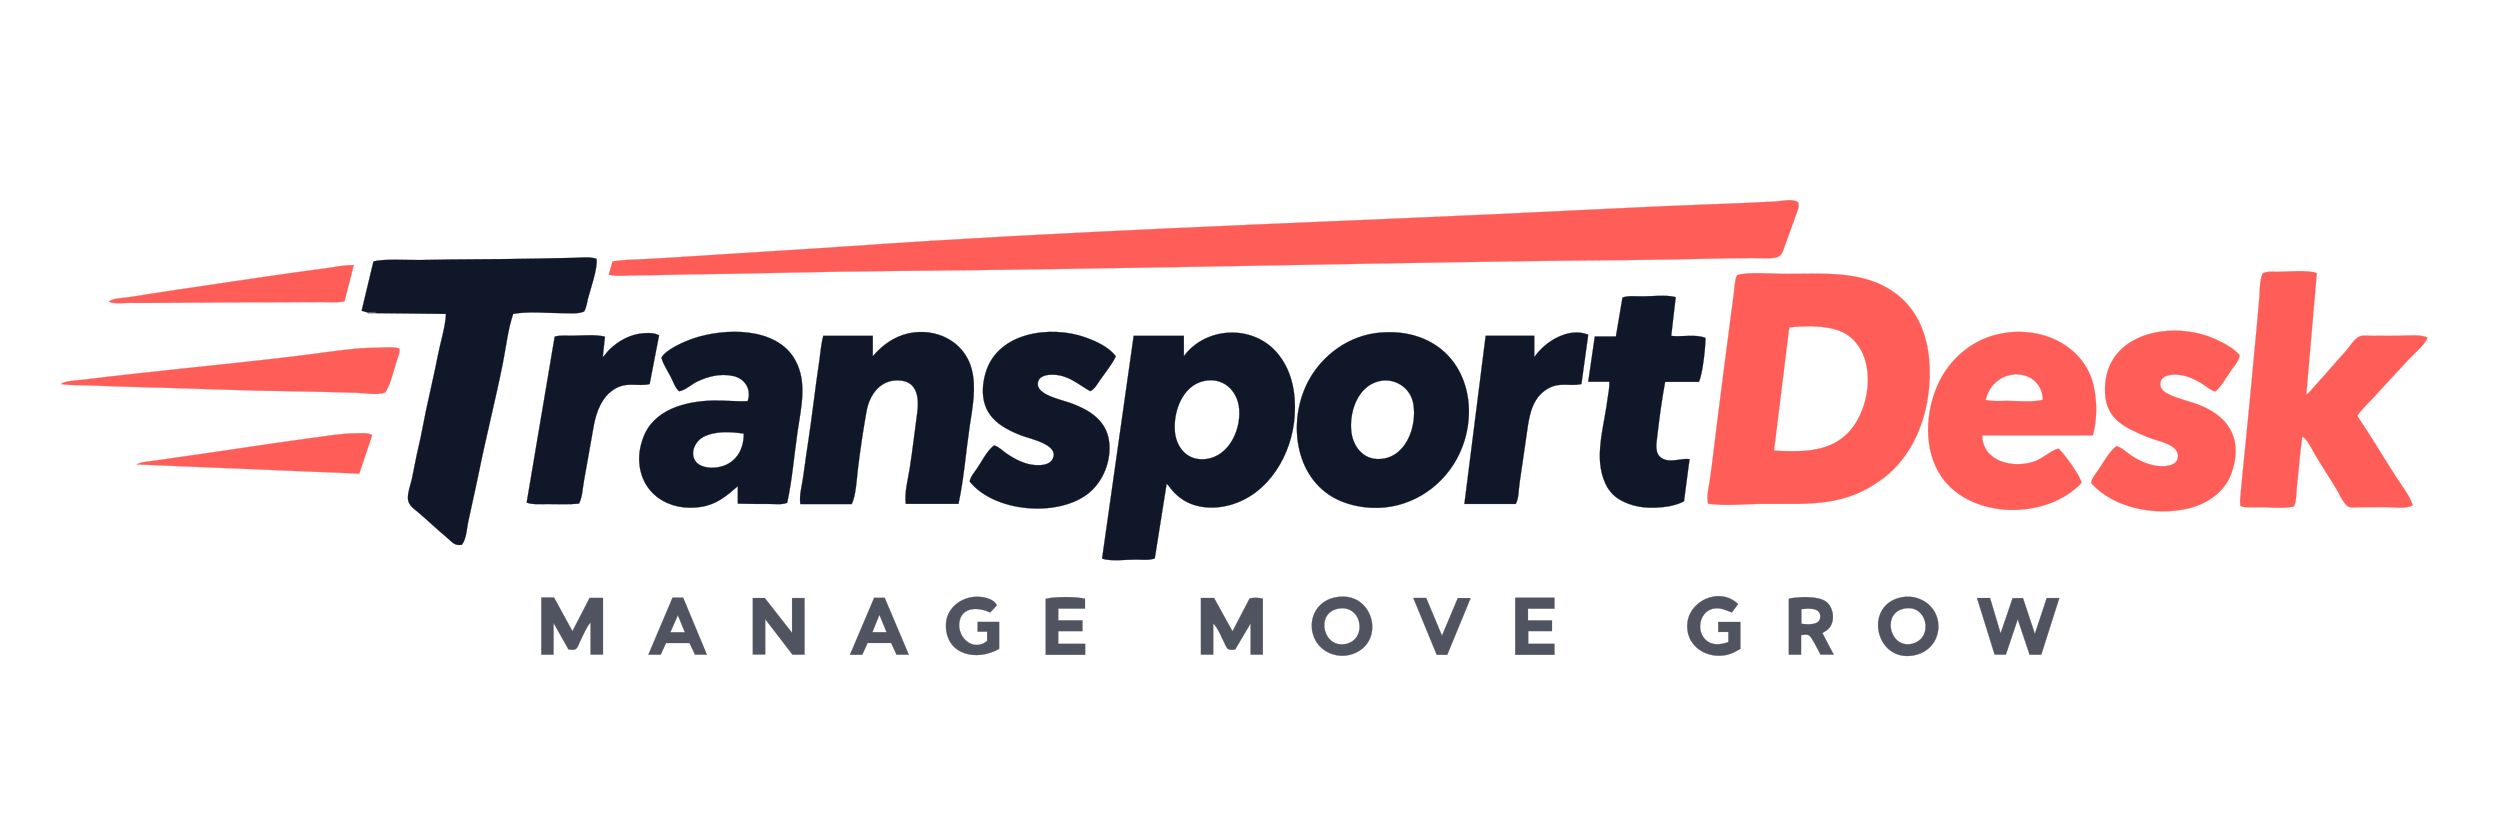
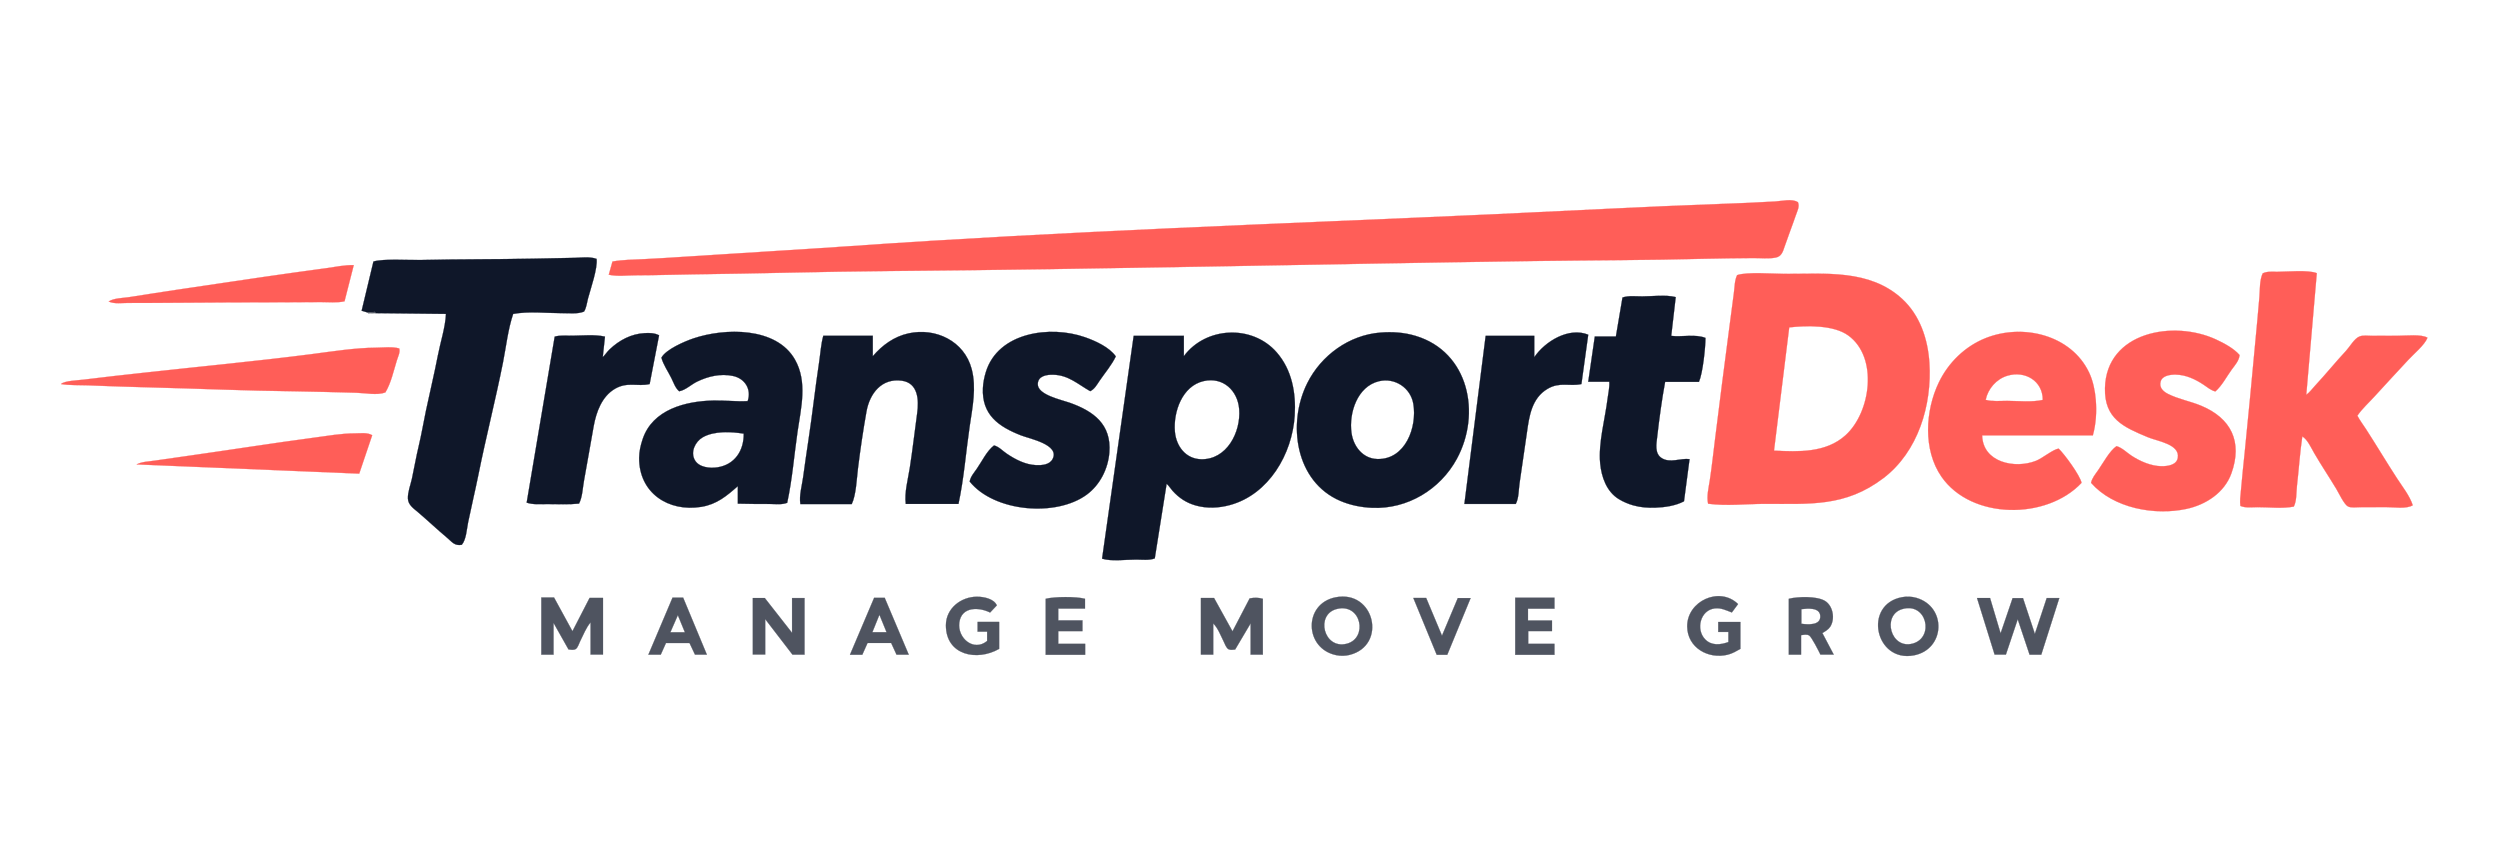
- <svg xmlns="http://www.w3.org/2000/svg" width="2732" height="910" viewBox="0 0 2732 910" fill="none">
-   <path d="M410.328 342.214C410.083 341.753 409.853 341.307 409.608 340.846C406.973 341.062 404.324 341.278 401.689 341.494C399.53 340.86 397.37 340.212 395.21 339.564C399.501 321.64 403.806 303.715 408.096 285.79C419.254 282.435 446.739 284.465 459.999 284.12C500.773 283.098 541.59 283.529 582.378 282.651C597.25 282.32 612.137 282.176 627.01 281.787C634.972 281.571 644.474 280.204 651.946 282.91C653.17 293.579 645.51 315.103 642.53 326.348C641.263 331.127 640.875 336.339 638.211 340.5C630.955 343.394 621.841 342.199 614.052 342.214C596.789 342.228 577.727 339.953 560.781 343.077C555.08 359.98 553.064 378.999 549.58 396.506C541.402 437.496 530.979 478.039 522.743 519.043C519.245 536.421 515.069 553.626 511.513 571.004C510.03 578.289 509.512 589.634 504.631 595.364C496.626 596.66 494.236 592.442 488.52 587.633C477.866 578.678 467.745 569.075 457.148 560.033C452.311 555.886 446.091 551.97 445.774 544.944C445.458 537.818 448.654 529.971 450.166 523.06C452.743 511.153 454.773 499.132 457.609 487.283C460.661 474.526 462.807 461.569 465.499 448.74C469.732 428.584 474.627 408.557 478.529 388.314C481.365 373.542 486.62 358.08 487.354 343.049C461.684 342.775 435.998 342.487 410.328 342.214ZM1831.23 324.663C1829.59 338.801 1827.96 352.925 1826.32 367.064C1838.17 368.46 1852.67 364.846 1863.75 369.281C1863.71 380.108 1860.77 407.852 1856.61 417.311C1844.29 417.311 1831.98 417.311 1819.65 417.311C1815.98 437.122 1813.29 457.249 1810.99 477.276C1810.12 484.821 1808.06 495.244 1815.49 500.341C1824.71 506.661 1836.63 500.37 1846.33 501.752C1844.32 517.114 1842.29 532.462 1840.26 547.824C1831.08 552.733 1819.34 554.389 1809.04 554.778C1800.97 555.08 1792.8 554.475 1785 552.301C1779.57 550.79 1773.8 548.357 1769 545.405C1755.64 537.199 1750.07 521.232 1748.66 506.417C1746.53 483.899 1754.03 458.012 1756.78 435.524C1757.54 429.376 1759.11 423.3 1758.65 417.152C1750.98 417.152 1743.29 417.152 1735.62 417.152C1738.02 400.653 1740.41 384.168 1742.81 367.668C1750.49 367.668 1758.18 367.668 1765.85 367.668C1768.25 353.501 1770.64 339.32 1773.05 325.138C1779.66 322.849 1787.65 323.886 1794.64 323.886C1806.31 323.886 1819.96 321.899 1831.23 324.663ZM860.249 549.451C854.547 551.726 847.723 550.775 841.532 550.747C829.784 550.675 818.05 550.775 806.302 550.372C806.302 544.009 806.302 537.63 806.302 531.252C794.078 542.007 783.338 551.092 766.507 553.856C730.312 559.817 698.176 538.566 698.464 500.312C698.522 493.2 700.048 486.635 702.28 479.94C713.107 447.459 749.072 438.374 779.623 437.698C792.062 437.41 804.675 439.037 817.056 438.345C821.491 425.546 814.105 413.567 800.931 410.818C787.484 408.01 773.979 411.134 761.842 417.008C755.306 420.161 749.143 426.381 742.19 427.576C737.913 423.962 736.099 418.088 733.623 413.092C730.024 405.778 724.941 398.767 722.796 390.891C727.648 381.835 748.193 373.039 757.897 369.77C791.731 358.411 848.342 356.813 868.815 393.094C882.565 417.469 875.352 445.76 871.565 471.719C867.807 497.534 865.792 523.938 860.249 549.451ZM1047.42 550.66C1028.22 550.66 1009.02 550.66 989.826 550.66C988.199 538.278 992.288 523.737 994.217 511.355C997.313 491.429 999.573 471.344 1002.32 451.361C1004.25 437.237 1003.46 418.491 985.507 416.015C963.45 412.992 950.406 430.009 946.878 449.763C943.207 470.279 940.155 491.141 937.592 511.845C936.167 523.233 935.605 540.755 930.796 550.833C912.08 550.833 893.363 550.833 874.646 550.833C873.178 541.359 876.331 531.065 877.641 521.548C879.556 507.713 881.485 493.891 883.601 480.069C887.834 452.282 890.8 424.308 895.047 396.506C896.545 386.673 897.063 376.552 899.698 366.948C917.724 366.948 935.749 366.948 953.775 366.948C953.775 374.392 953.775 381.821 953.775 389.264C964.199 377.171 976.955 367.812 992.749 364.328C1022.58 357.734 1053.78 372.808 1061.8 403.115C1067.24 423.646 1062.71 445.213 1059.68 465.758C1055.52 493.905 1053.43 522.873 1047.42 550.66ZM1219.35 389.452C1214.87 398.94 1207.46 407.477 1201.56 416.188C1198.65 420.478 1196.07 425.301 1191.39 427.475C1177.87 419.859 1167.66 409.896 1151.03 409.479C1143.92 409.306 1134.29 410.645 1134.07 419.686C1133.8 431.478 1159.8 436.863 1168.77 440.03C1195.13 449.316 1214.76 463.771 1212.3 494.553C1210.87 512.334 1202.13 529.827 1187.65 540.51C1154.13 565.23 1086.35 559.486 1059.67 526.228C1060.66 520.771 1064.25 516.912 1067.4 512.348C1073.12 504.113 1078.31 492.854 1086.29 486.75C1091.73 488.19 1095.53 492.638 1100.21 495.777C1109.76 502.198 1120.67 507.871 1132.36 508.317C1138.67 508.562 1146.99 507.986 1150.29 501.608C1158.42 485.9 1125.16 479.45 1115.85 475.808C1091.29 466.248 1072.73 453.232 1074.14 424.006C1074.43 418.189 1075.55 412.459 1077.23 406.887C1090.57 362.73 1148.1 355.344 1185.66 368.518C1197.11 372.535 1212.18 379.301 1219.35 389.452ZM1274.9 528.661C1270.58 555.843 1266.26 583.026 1261.94 610.208C1255.89 612.54 1248.32 611.547 1241.78 611.504C1230.8 611.418 1214.47 613.721 1204.35 610.496C1215.87 529.309 1227.38 448.121 1238.9 366.934C1257.17 366.934 1275.44 366.934 1293.71 366.934C1293.71 374.363 1293.71 381.792 1293.71 389.207C1317.7 356.841 1368.49 354.437 1395.19 385.06C1411.9 404.238 1416.39 429.433 1414.83 454.24C1412.19 496.166 1386.56 540.236 1344.29 551.855C1332.04 555.224 1319.18 555.858 1306.86 552.431C1296.59 549.566 1288.43 544.21 1281.37 536.32C1279.09 533.772 1277.43 530.864 1274.9 528.661ZM1508.39 363.45C1521.58 362.413 1534.37 363.234 1547.05 367.064C1605.16 384.571 1618.92 451.965 1592.04 501.435C1573.85 534.924 1538.07 556.578 1499.5 554.936C1487.65 554.432 1475.65 552.057 1464.73 547.392C1415.49 526.386 1406.49 462.778 1428.62 418.607C1443.79 388.285 1474.33 366.142 1508.39 363.45ZM720.233 366.416C716.792 384.168 713.366 401.934 709.925 419.686C696.665 422.782 685.708 416.792 671.887 424.956C657.662 433.364 651.629 450.223 648.808 465.485C645.151 485.296 641.983 505.179 638.24 524.975C636.728 533.038 636.526 543.087 632.769 550.329C621.366 551.524 609.69 550.862 598.215 550.847C590.786 550.833 582.45 551.682 575.539 549.264C585.747 488.794 595.954 428.325 606.177 367.855C612.353 366.128 619.106 366.891 625.57 366.833C637.002 366.718 650.003 365.336 661.103 367.855C660.297 375.313 659.49 382.757 658.684 390.215C661.434 387.695 663.407 384.441 666.171 381.807C676.811 371.7 689.869 364.746 704.756 364.04C710.27 363.781 715.324 363.853 720.233 366.416ZM1735.62 365.739C1733.14 383.721 1730.65 401.704 1728.17 419.686C1715.13 422.58 1704.72 416.951 1691.2 424.898C1673.82 435.12 1671.11 454.831 1668.57 472.957C1665.99 491.299 1663.27 509.627 1660.58 527.941C1659.48 535.327 1659.88 544.109 1656.43 550.732C1637.71 550.732 1619 550.732 1600.28 550.732C1608.02 489.485 1615.77 428.224 1623.53 366.977C1641.24 366.977 1658.96 366.977 1676.67 366.977C1676.67 374.766 1676.67 382.555 1676.67 390.344C1688.31 373.082 1714.35 357.115 1735.62 365.739ZM1315.38 416.433C1291.84 421.745 1282.11 450.209 1283.91 471.517C1285.23 487.326 1295.5 501.378 1312.39 501.867C1340.58 502.688 1356.14 472.28 1354.21 447.286C1352.61 426.799 1336.59 411.653 1315.38 416.433ZM1507.03 416.562C1483.2 422.191 1473.93 451.404 1476.91 472.957C1478.95 487.772 1489.26 501.277 1505.26 501.637C1535.84 502.342 1548.79 466.737 1544.5 441.355C1541.54 423.804 1524.39 412.459 1507.03 416.562ZM812.737 473.893C798.959 471.69 780.472 470.711 767.961 477.881C759.783 482.56 754.298 493.848 759.265 502.717C763.843 510.88 775.707 511.931 783.856 510.722C803.004 507.871 813.011 492.365 812.737 473.893Z" fill-rule="evenodd" clip-rule="evenodd" fill="#0F1729" stroke-width="0.25" stroke-linejoin="round" stroke="#0F1729" />
-   <path d="M1964.81 221.001C1966.79 225.954 1964.06 230.503 1962.4 235.413C1958.55 246.816 1954.07 258.003 1950.22 269.405C1948.44 274.732 1946.94 280.117 1940.74 281.427C1932.95 283.083 1923.54 281.917 1915.58 282.003C1898.31 282.219 1881.03 282.291 1863.75 282.752C1800.91 284.422 1738 284.364 1675.15 285.257C1440.01 288.568 1204.84 294.227 969.669 296.199C899.122 296.789 828.574 298.949 758.027 299.798C736.906 300.058 715.813 300.835 694.678 300.864C685.132 300.878 674.521 302.304 665.278 300.187C666.617 295.393 667.956 290.584 669.31 285.79C680.842 283.76 693.036 283.716 704.756 283.141C720.118 282.406 735.48 281.413 750.828 280.391C810.333 276.431 869.866 273.105 929.357 268.959C1163.76 252.603 1398.67 244.742 1633.39 234.103C1714.97 230.403 1796.54 225.867 1878.15 222.945C1898.78 222.196 1919.46 221.404 1940.06 220.166C1947.39 219.734 1958.49 216.811 1964.81 221.001ZM386.572 289.763C383.217 302.937 379.848 316.096 376.494 329.27C368.158 331.127 359.145 330.105 350.578 330.105C337.146 330.119 323.698 330.35 310.265 330.335C269.953 330.292 229.64 330.595 189.327 330.854C173.014 330.955 156.688 331.142 140.375 331.027C133.421 330.983 124.999 332.423 118.779 329.472C124.236 325.743 134.53 325.728 141.239 324.706C158.718 322.028 176.153 319.163 193.646 316.615C236.378 310.409 279.023 303.786 321.783 297.84C333.546 296.199 345.294 294.572 357.072 292.988C366.833 291.664 376.724 289.461 386.572 289.763ZM2531.79 298.531C2527.95 342.847 2524.12 387.162 2520.28 431.478C2524.05 428.785 2526.77 424.84 2529.94 421.443C2541.54 409.018 2552.21 395.743 2563.79 383.318C2567.86 378.941 2572.73 370.044 2578.36 367.74C2582.42 366.07 2587.96 366.991 2592.26 366.991C2601.87 367.02 2611.46 366.919 2621.06 366.905C2629.34 366.905 2646.27 365.019 2652.73 369.079C2649.71 377.012 2637.57 386.932 2631.58 393.468C2619.4 406.743 2607.02 419.787 2594.96 433.148C2588.71 440.073 2581.39 446.537 2576.14 454.24C2578.85 459.51 2582.34 463.958 2585.54 468.911C2597.04 486.721 2607.91 504.977 2619.48 522.786C2625.45 531.972 2633.25 541.734 2636.65 552.143C2629.48 556.448 2616.52 554.216 2608.1 554.216C2598.5 554.216 2588.91 554.288 2579.31 554.259C2575.35 554.245 2569.42 555.267 2565.82 553.396C2561.67 551.265 2555.77 538.681 2553.19 534.376C2545.31 521.232 2536.69 508.447 2529 495.201C2525.53 489.212 2521.75 480.429 2515.96 476.873C2513.28 494.726 2512.21 512.967 2510.11 530.921C2509.26 538.163 2509.95 547.104 2506.67 553.583C2494.17 556.03 2479.81 554.216 2467.01 554.245C2460.87 554.274 2453.88 555.296 2448.29 552.863C2447.53 547.305 2448.43 541.892 2448.89 536.306C2450.06 522.355 2451.57 508.461 2453 494.553C2457.1 454.269 2460.84 413.927 2464.62 373.614C2466.14 357.302 2467.74 340.99 2469.07 324.663C2469.74 316.355 2469.19 306.32 2472.69 298.747C2477.57 296.314 2483.23 297.02 2488.6 297.005C2499.34 296.976 2522.81 294.774 2531.79 298.531ZM1866.63 550.458C1864.83 542.396 1867.25 532.98 1868.49 524.745C1870.74 509.93 1872.33 494.999 1874.19 480.127C1879.34 438.82 1884.56 397.572 1890.04 356.308C1891.63 344.315 1893.09 332.308 1894.76 320.344C1895.69 313.778 1895.46 306.709 1898.31 300.691C1908.37 296.948 1937.94 299.222 1950.14 299.28C1994.54 299.467 2043.12 293.996 2078.59 326.535C2098.13 344.459 2106.77 370.576 2108.44 396.405C2111.42 442.492 2096.21 493.689 2058.07 522.599C2016.39 554.216 1977.75 550.516 1928.54 550.602C1908.3 550.631 1886.69 553.194 1866.63 550.458ZM1938.62 492.451C1965.59 493.819 1995.52 494.956 2016.84 475.62C2044.44 450.598 2052.75 390.43 2019.76 366.574C2003.67 354.926 1974.18 355.675 1955.26 357.777C1949.72 402.668 1944.16 447.56 1938.62 492.451ZM2447.44 388.012C2446.72 394.318 2442.59 398.738 2438.89 403.777C2433.13 411.638 2428.29 421.399 2420.93 427.778C2416 426.525 2412.3 423.228 2408.02 420.377C2398.95 414.359 2388.84 409.594 2377.74 409.378C2372.07 409.262 2363 410.241 2361.16 416.879C2359.33 423.473 2363.75 427.706 2369.16 430.441C2380.42 436.142 2393.51 438.475 2405.17 443.298C2438.17 456.932 2450.85 482.718 2438.48 517.243C2430.88 538.465 2410.58 551.581 2389.35 556.131C2354.62 563.56 2309.58 555.526 2285.12 527.667C2286.13 522.499 2289.73 518.323 2292.78 513.961C2298.22 506.172 2305.35 492.653 2312.95 487.541C2319.16 489.384 2323.71 494.251 2329.11 497.836C2338.45 504.027 2350.59 509.339 2361.9 509.483C2368.57 509.57 2378.53 508.418 2379.92 500.283C2382.42 485.454 2357.53 482.07 2347.54 477.924C2320.63 466.737 2299.53 457.681 2300.33 424.005C2301.77 362.528 2375.32 349.599 2421.45 370.864C2430.28 374.939 2441.03 380.626 2447.44 388.012ZM2287.04 475.822C2246.72 475.822 2206.41 475.822 2166.1 475.822C2166.78 505.423 2201.86 512.665 2224.87 503.609C2232.01 500.802 2243.73 490.968 2249.69 490.234C2256 496.223 2273.24 519.763 2274.71 527.667C2236.68 568.211 2154.38 568.124 2121.65 520.958C2101.38 491.746 2103.87 448.683 2118.82 417.8C2129.28 396.132 2147.44 378.423 2169.94 369.468C2210.59 353.285 2263.41 365.897 2282.98 407.146C2287.28 416.216 2289.46 427.014 2290.26 436.963C2291.31 449.806 2290.52 463.382 2287.04 475.822ZM436.315 380.813C437.467 385.103 434.948 389.682 433.652 393.9C430.182 405.102 427.245 418.851 421.126 428.857C411.955 432.241 399.184 429.419 389.452 429.203C366.891 428.685 344.344 427.864 321.783 427.605C269.002 427.029 216.192 424.625 163.411 423.329C140.764 422.782 118.102 422.004 95.455 421.083C85.967 420.694 76.091 421.198 66.718 419.686C70.418 416.058 85.435 415.612 91.424 414.863C113.466 412.084 135.567 409.723 157.652 407.276C218.568 400.523 279.7 394.822 340.486 387.004C363.738 384.009 387.565 380.136 411.048 379.949C419.197 379.892 428.569 378.596 436.315 380.813ZM2232.33 437.05C2232.4 416.188 2212.89 404.77 2193.61 410.601C2181.58 414.23 2172.45 424.855 2169.93 436.963C2177.17 439.022 2185.85 438.043 2193.45 438.072C2205.99 438.129 2220.15 439.756 2232.33 437.05ZM406.728 475.62C402.006 489.6 397.284 503.595 392.561 517.589C311.489 514.234 230.417 510.865 149.331 507.511C155.003 504.502 162.576 504.315 168.969 503.393C181.97 501.521 194.985 499.65 208 497.807C253.136 491.414 298.186 484.273 343.38 478.255C358.324 476.268 372.894 473.605 388.012 473.59C394.231 473.576 401.488 472.424 406.728 475.62Z" fill-rule="evenodd" clip-rule="evenodd" fill="#FF5E58" stroke-width="0.25" stroke-linejoin="round" stroke="#FF5E58" />
-   <path d="M401.69 341.494C404.324 341.278 406.973 341.062 409.608 340.846C409.853 341.306 410.083 341.753 410.328 342.213C407.693 342.242 405.044 342.285 402.409 342.329C402.165 342.055 401.934 341.767 401.69 341.494ZM605.414 652.897C612.137 665.192 618.847 677.502 625.57 689.797C631.804 677.675 638.053 665.552 644.287 653.429C649.168 653.429 654.063 653.429 658.944 653.429C658.944 674.046 658.944 694.664 658.944 715.281C654.423 715.281 649.902 715.281 645.367 715.281C645.367 703.59 645.367 691.899 645.367 680.209C640.616 685.579 637.376 694.102 633.935 700.854C632.798 703.1 631.43 707.765 629.27 709.176C626.852 710.76 623.9 709.954 621.251 709.695C615.809 700.034 610.352 690.373 604.91 680.712C604.91 692.288 604.91 703.864 604.91 715.439C600.461 715.439 596.012 715.439 591.563 715.439C591.563 694.592 591.563 673.744 591.563 652.897C596.185 652.897 600.792 652.897 605.414 652.897ZM746.509 653.026C755.162 673.802 763.8 694.577 772.453 715.353C768.12 715.353 763.8 715.353 759.467 715.353C757.48 711.134 755.479 706.901 753.492 702.683C744.925 702.683 736.359 702.683 727.792 702.683C725.877 706.945 723.948 711.206 722.033 715.454C717.527 715.454 713.035 715.454 708.528 715.454C717.354 694.649 726.165 673.83 734.991 653.026C738.835 653.026 742.665 653.026 746.509 653.026ZM1089.34 661.564C1086.89 664.17 1084.43 666.776 1081.97 669.382C1069.78 663.277 1050.68 662.658 1048.34 680.309C1046.06 697.284 1064.06 712.617 1078.73 700.437C1078.73 697.039 1078.73 693.656 1078.73 690.258C1075.25 690.258 1071.78 690.258 1068.31 690.258C1068.31 686.716 1068.31 683.189 1068.31 679.647C1076.15 679.647 1084 679.647 1091.86 679.647C1091.86 689.452 1091.86 699.271 1091.86 709.075C1067.83 722.883 1033.57 716.289 1033.7 683.16C1033.77 664.846 1050.12 652.177 1067.57 652.105C1074.94 652.076 1086.17 654.221 1089.34 661.564ZM1459.54 652.738C1502.26 644.402 1516.01 705.174 1475.01 715.626C1470.27 716.836 1465.32 716.951 1460.52 716.001C1425.21 709.061 1424.08 659.663 1459.54 652.738ZM1899.34 660.124C1897.08 663.176 1894.81 666.243 1892.55 669.295C1886.27 666.92 1880.87 664.069 1873.83 664.89C1858.04 666.732 1852.93 687.854 1863.38 698.637C1870.4 705.894 1880.11 704.756 1888.78 701.632C1888.78 697.946 1888.78 694.26 1888.78 690.575C1885.09 690.575 1881.39 690.575 1877.69 690.575C1877.69 686.961 1877.69 683.333 1877.69 679.719C1885.77 679.719 1893.84 679.719 1901.92 679.719C1901.92 689.509 1901.92 699.3 1901.92 709.104C1897.56 711.552 1893.15 714.172 1888.17 715.41C1866.82 720.737 1843.94 707.78 1843.77 684.6C1843.54 656.87 1879.11 640.371 1899.34 660.124ZM1991.49 691.798C1995.63 699.659 1999.78 707.521 2003.91 715.382C1999.07 715.382 1994.25 715.382 1989.41 715.382C1987.69 711.797 1979.77 696.06 1977.02 694.419C1974.44 692.864 1970.99 693.814 1968.21 694.059C1968.21 701.171 1968.21 708.284 1968.21 715.396C1963.74 715.396 1959.27 715.396 1954.8 715.396C1954.8 695.052 1954.8 674.709 1954.8 654.365C1964.52 651.903 1985.61 651.183 1994.5 656.784C2003.18 662.24 2005.58 676.307 2000.08 684.888C1998.15 687.926 1994.5 690.013 1991.49 691.798ZM2078.48 652.623C2083.65 651.658 2089.2 651.874 2094.24 653.343C2127.73 663.162 2125.67 709.522 2091.65 716.145C2049.06 724.438 2035.83 660.542 2078.48 652.623ZM822.686 653.53C827.048 653.53 831.411 653.53 835.773 653.53C845.708 666.214 855.642 678.884 865.576 691.568C865.576 678.898 865.576 666.229 865.576 653.559C870.126 653.559 874.661 653.559 879.21 653.559C879.21 674.147 879.21 694.736 879.21 715.338C874.805 715.338 870.414 715.338 866.008 715.338C856.088 702.424 846.154 689.509 836.234 676.58C836.234 689.495 836.234 702.395 836.234 715.295C831.713 715.295 827.192 715.295 822.686 715.295C822.686 694.707 822.686 674.118 822.686 653.53ZM955.272 653.256C959.116 653.256 962.946 653.256 966.79 653.256C975.558 673.989 984.326 694.721 993.095 715.439C988.646 715.439 984.197 715.439 979.748 715.439C977.79 711.177 975.832 706.916 973.874 702.654C965.279 702.654 956.669 702.654 948.074 702.654C946.159 706.93 944.229 711.206 942.315 715.482C937.823 715.482 933.331 715.482 928.853 715.482C937.65 694.736 946.461 674.003 955.272 653.256ZM1185.69 654.365C1185.69 657.95 1185.69 661.535 1185.69 665.106C1175.94 665.106 1166.21 665.106 1156.46 665.106C1156.46 669.396 1156.46 673.686 1156.46 677.977C1165.27 677.977 1174.1 677.977 1182.91 677.977C1182.91 681.879 1182.91 685.78 1182.91 689.682C1174.1 689.682 1165.29 689.682 1156.48 689.682C1156.48 694.289 1156.48 698.911 1156.48 703.518C1166.27 703.518 1176.06 703.518 1185.85 703.518C1185.85 707.521 1185.85 711.537 1185.85 715.554C1171.48 715.554 1157.1 715.554 1142.73 715.554C1142.73 695.153 1142.73 674.766 1142.73 654.365C1152.24 651.946 1176.27 651.773 1185.69 654.365ZM1326.73 653.487C1333.45 665.624 1340.16 677.775 1346.88 689.912C1353.12 677.905 1359.37 665.912 1365.6 653.919C1370.83 652.983 1374.96 652.94 1380.03 654.365C1380.03 674.694 1380.03 695.023 1380.03 715.353C1375.58 715.353 1371.13 715.353 1366.67 715.353C1366.67 703.979 1366.67 692.605 1366.67 681.245C1361.04 690.762 1355.39 700.293 1349.76 709.824C1347.53 709.954 1344.98 710.544 1342.84 709.623C1339.99 708.399 1338.42 703.374 1337.12 700.797C1333.93 694.404 1330.87 686.14 1325.83 681.346C1325.83 692.691 1325.83 704.022 1325.83 715.353C1321.34 715.353 1316.85 715.353 1312.37 715.353C1312.37 694.736 1312.37 674.104 1312.37 653.487C1317.15 653.487 1321.95 653.487 1326.73 653.487ZM1558.53 653.444C1564.29 667.179 1570.04 680.914 1575.8 694.649C1581.56 680.957 1587.32 667.28 1593.08 653.588C1597.75 653.588 1602.42 653.588 1607.09 653.588C1598.58 674.234 1590.07 694.894 1581.56 715.54C1577.72 715.54 1573.89 715.54 1570.04 715.54C1561.52 694.851 1553.01 674.147 1544.49 653.444C1549.17 653.444 1553.85 653.444 1558.53 653.444ZM1655.84 653.199C1670.14 653.199 1684.43 653.199 1698.74 653.199C1698.74 657.187 1698.74 661.175 1698.74 665.163C1689.08 665.163 1679.42 665.163 1669.76 665.163C1669.76 669.439 1669.76 673.73 1669.76 678.006C1678.5 678.006 1687.25 678.006 1696.01 678.006C1696.01 681.879 1696.01 685.752 1696.01 689.624C1687.35 689.624 1678.7 689.624 1670.05 689.624C1670.05 694.289 1670.05 698.954 1670.05 703.619C1679.61 703.619 1689.17 703.619 1698.73 703.619C1698.73 707.607 1698.73 711.595 1698.73 715.569C1684.43 715.569 1670.14 715.569 1655.84 715.569C1655.84 694.779 1655.84 673.989 1655.84 653.199ZM2174.74 653.53C2178.58 666.401 2182.41 679.258 2186.26 692.13C2190.63 679.301 2195.01 666.473 2199.39 653.631C2203.17 653.631 2206.95 653.631 2210.73 653.631C2215.05 666.66 2219.37 679.69 2223.69 692.72C2228.01 679.661 2232.33 666.617 2236.65 653.559C2241.23 653.559 2245.8 653.559 2250.4 653.559C2243.83 674.176 2237.27 694.793 2230.7 715.41C2226.44 715.41 2222.19 715.41 2217.93 715.41C2213.61 702.51 2209.29 689.624 2204.97 676.724C2200.65 689.61 2196.33 702.481 2192.02 715.367C2187.93 715.367 2183.82 715.367 2179.73 715.367C2173.31 694.75 2166.91 674.147 2160.5 653.53C2165.25 653.53 2169.99 653.53 2174.74 653.53ZM1460.81 665.509C1437.26 671.383 1446.33 709.968 1471.74 703.475C1495.05 697.514 1487.94 658.727 1460.81 665.509ZM1968.55 665.681C1968.55 671.009 1968.55 676.336 1968.55 681.663C1975.26 682.498 1989.83 683.909 1989.21 673.125C1988.65 663.335 1975.07 665.019 1968.55 665.681ZM2078.64 665.653C2056.35 672.261 2065.95 710.126 2090.41 703.259C2114.12 696.607 2105.67 657.633 2078.64 665.653ZM740.75 672.276C738.029 678.495 735.308 684.701 732.601 690.92C737.871 690.92 743.154 690.92 748.424 690.92C745.876 684.701 743.313 678.495 740.75 672.276ZM961.031 671.8C958.454 678.164 955.891 684.528 953.314 690.891C958.497 690.891 963.666 690.891 968.835 690.891C966.243 684.528 963.637 678.164 961.031 671.8Z" fill-rule="evenodd" clip-rule="evenodd" fill="#4F5460" stroke-width="0.25" stroke-linejoin="round" stroke="#4F5460" />
+ <svg xmlns="http://www.w3.org/2000/svg" width="208" height="70" viewBox="0 0 208 70" fill="none">
+   <path d="M31.24 26.055C31.221 26.019 31.204 25.985 31.185 25.95C30.985 25.967 30.783 25.983 30.582 26C30.418 25.951 30.254 25.902 30.089 25.853C30.416 24.488 30.744 23.123 31.07 21.759C31.92 21.503 34.012 21.658 35.022 21.631C38.126 21.554 41.234 21.587 44.339 21.52C45.471 21.494 46.605 21.483 47.737 21.454C48.343 21.438 49.067 21.333 49.636 21.539C49.729 22.352 49.146 23.99 48.919 24.846C48.822 25.21 48.793 25.607 48.59 25.924C48.038 26.144 47.344 26.053 46.751 26.055C45.436 26.056 43.985 25.882 42.695 26.12C42.261 27.407 42.107 28.855 41.842 30.188C41.219 33.309 40.426 36.395 39.799 39.517C39.532 40.84 39.215 42.15 38.944 43.473C38.831 44.028 38.791 44.892 38.42 45.328C37.81 45.427 37.629 45.105 37.193 44.739C36.382 44.058 35.612 43.327 34.805 42.638C34.437 42.322 33.963 42.024 33.939 41.489C33.915 40.947 34.158 40.349 34.273 39.823C34.469 38.917 34.624 38.001 34.84 37.099C35.072 36.128 35.236 35.142 35.441 34.165C35.763 32.63 36.136 31.105 36.433 29.564C36.649 28.44 37.049 27.262 37.105 26.118C35.15 26.097 33.195 26.075 31.24 26.055ZM139.42 24.718C139.295 25.795 139.171 26.87 139.046 27.946C139.948 28.053 141.052 27.778 141.896 28.115C141.893 28.939 141.669 31.052 141.352 31.772C140.414 31.772 139.477 31.772 138.538 31.772C138.259 33.28 138.054 34.813 137.879 36.337C137.813 36.912 137.656 37.705 138.222 38.093C138.924 38.575 139.831 38.096 140.57 38.201C140.417 39.37 140.262 40.539 140.108 41.709C139.409 42.082 138.515 42.208 137.731 42.238C137.116 42.261 136.494 42.215 135.9 42.049C135.487 41.934 135.048 41.749 134.682 41.524C133.665 40.9 133.241 39.684 133.134 38.556C132.972 36.842 133.543 34.871 133.752 33.159C133.81 32.691 133.929 32.228 133.894 31.76C133.31 31.76 132.725 31.76 132.141 31.76C132.324 30.504 132.506 29.249 132.688 27.992C133.273 27.992 133.858 27.992 134.442 27.992C134.625 26.914 134.807 25.834 134.991 24.754C135.494 24.58 136.102 24.659 136.634 24.659C137.523 24.659 138.562 24.508 139.42 24.718ZM65.495 41.832C65.061 42.006 64.541 41.933 64.07 41.931C63.175 41.926 62.282 41.933 61.388 41.903C61.388 41.418 61.388 40.932 61.388 40.447C60.457 41.266 59.639 41.957 58.358 42.168C55.602 42.622 53.155 41.004 53.177 38.091C53.182 37.55 53.298 37.05 53.468 36.54C54.292 34.067 57.03 33.376 59.356 33.324C60.303 33.302 61.264 33.426 62.206 33.373C62.544 32.399 61.982 31.487 60.979 31.278C59.955 31.064 58.927 31.302 58.003 31.749C57.505 31.989 57.036 32.462 56.506 32.553C56.181 32.278 56.043 31.831 55.854 31.451C55.58 30.894 55.193 30.36 55.03 29.761C55.399 29.071 56.963 28.401 57.702 28.152C60.278 27.288 64.588 27.166 66.147 29.928C67.194 31.784 66.645 33.938 66.356 35.914C66.07 37.88 65.917 39.89 65.495 41.832ZM79.745 41.925C78.283 41.925 76.821 41.925 75.36 41.925C75.236 40.982 75.547 39.875 75.694 38.932C75.93 37.415 76.102 35.886 76.311 34.364C76.458 33.289 76.398 31.862 75.031 31.673C73.352 31.443 72.359 32.739 72.09 34.243C71.811 35.805 71.578 37.393 71.383 38.969C71.275 39.836 71.232 41.17 70.866 41.938C69.441 41.938 68.016 41.938 66.591 41.938C66.479 41.216 66.719 40.433 66.819 39.708C66.965 38.655 67.112 37.602 67.273 36.55C67.595 34.434 67.821 32.305 68.144 30.188C68.258 29.439 68.298 28.669 68.498 27.938C69.871 27.938 71.243 27.938 72.615 27.938C72.615 28.504 72.615 29.07 72.615 29.637C73.409 28.716 74.38 28.003 75.583 27.738C77.854 27.236 80.229 28.384 80.84 30.691C81.254 32.254 80.909 33.896 80.678 35.461C80.362 37.603 80.203 39.809 79.745 41.925ZM92.835 29.651C92.494 30.373 91.93 31.023 91.48 31.686C91.259 32.013 91.062 32.38 90.706 32.546C89.677 31.966 88.899 31.207 87.633 31.176C87.092 31.163 86.359 31.265 86.342 31.953C86.322 32.851 88.301 33.261 88.984 33.502C90.991 34.209 92.485 35.309 92.298 37.653C92.189 39.007 91.524 40.338 90.421 41.152C87.869 43.034 82.709 42.596 80.678 40.064C80.753 39.649 81.026 39.355 81.266 39.008C81.702 38.381 82.097 37.523 82.704 37.059C83.118 37.168 83.408 37.507 83.764 37.746C84.491 38.235 85.322 38.667 86.212 38.701C86.692 38.719 87.326 38.675 87.577 38.19C88.196 36.994 85.664 36.503 84.955 36.226C83.085 35.498 81.672 34.507 81.779 32.282C81.801 31.839 81.887 31.403 82.015 30.978C83.03 27.616 87.41 27.054 90.27 28.057C91.142 28.363 92.289 28.878 92.835 29.651ZM97.064 40.25C96.735 42.319 96.406 44.389 96.077 46.458C95.617 46.636 95.04 46.56 94.543 46.557C93.707 46.55 92.463 46.726 91.693 46.48C92.57 40.299 93.446 34.118 94.323 27.936C95.714 27.936 97.105 27.936 98.496 27.936C98.496 28.502 98.496 29.068 98.496 29.632C100.323 27.168 104.19 26.985 106.222 29.317C107.495 30.777 107.836 32.695 107.718 34.584C107.517 37.776 105.565 41.131 102.347 42.015C101.414 42.272 100.435 42.32 99.497 42.059C98.716 41.841 98.094 41.433 97.557 40.833C97.383 40.639 97.257 40.417 97.064 40.25ZM114.841 27.671C115.845 27.592 116.819 27.655 117.784 27.946C122.208 29.279 123.256 34.41 121.209 38.177C119.825 40.726 117.1 42.375 114.164 42.25C113.262 42.212 112.348 42.031 111.517 41.676C107.768 40.076 107.083 35.234 108.768 31.871C109.922 29.562 112.248 27.876 114.841 27.671ZM54.835 27.897C54.573 29.249 54.312 30.601 54.05 31.953C53.04 32.188 52.206 31.733 51.154 32.354C50.071 32.994 49.612 34.278 49.397 35.44C49.118 36.948 48.877 38.462 48.592 39.969C48.477 40.583 48.462 41.348 48.176 41.899C47.307 41.99 46.419 41.94 45.545 41.939C44.979 41.938 44.345 42.002 43.819 41.818C44.596 37.214 45.373 32.611 46.151 28.007C46.621 27.875 47.135 27.933 47.628 27.929C48.498 27.92 49.488 27.815 50.333 28.007C50.272 28.575 50.21 29.141 50.149 29.709C50.358 29.517 50.508 29.269 50.719 29.069C51.529 28.299 52.523 27.77 53.656 27.716C54.076 27.697 54.461 27.702 54.835 27.897ZM132.141 27.846C131.952 29.215 131.762 30.584 131.574 31.953C130.581 32.173 129.788 31.745 128.759 32.35C127.436 33.128 127.229 34.629 127.036 36.009C126.84 37.405 126.633 38.8 126.428 40.195C126.344 40.757 126.374 41.426 126.112 41.93C124.687 41.93 123.262 41.93 121.837 41.93C122.426 37.267 123.016 32.603 123.607 27.94C124.955 27.94 126.304 27.94 127.653 27.94C127.653 28.533 127.653 29.126 127.653 29.719C128.539 28.405 130.521 27.189 132.141 27.846ZM100.146 31.705C98.354 32.11 97.613 34.277 97.75 35.899C97.851 37.103 98.632 38.172 99.918 38.21C102.065 38.272 103.249 35.957 103.102 34.054C102.981 32.494 101.761 31.341 100.146 31.705ZM114.737 31.715C112.923 32.144 112.217 34.368 112.444 36.009C112.599 37.136 113.384 38.165 114.602 38.192C116.931 38.246 117.917 35.535 117.59 33.603C117.365 32.266 116.059 31.403 114.737 31.715ZM61.877 36.08C60.828 35.912 59.421 35.838 58.468 36.383C57.846 36.74 57.428 37.599 57.806 38.274C58.155 38.896 59.058 38.976 59.679 38.884C61.136 38.667 61.898 37.486 61.877 36.08Z" fill-rule="evenodd" clip-rule="evenodd" fill="#0F1729" stroke-width="0.019" stroke-linejoin="round" stroke="#0F1729" />
+   <path d="M149.59 16.826C149.741 17.203 149.533 17.549 149.407 17.923C149.114 18.791 148.773 19.643 148.479 20.511C148.344 20.917 148.23 21.327 147.758 21.426C147.165 21.552 146.448 21.464 145.842 21.47C144.527 21.487 143.212 21.492 141.896 21.527C137.112 21.654 132.322 21.65 127.537 21.718C109.635 21.97 91.73 22.401 73.825 22.551C68.454 22.596 63.083 22.761 57.712 22.825C56.104 22.845 54.498 22.904 52.889 22.906C52.162 22.907 51.354 23.016 50.651 22.855C50.753 22.49 50.855 22.124 50.958 21.759C51.836 21.604 52.764 21.601 53.656 21.557C54.826 21.501 55.995 21.425 57.164 21.348C61.694 21.046 66.227 20.793 70.756 20.477C88.603 19.232 106.487 18.633 124.358 17.823C130.569 17.542 136.779 17.196 142.992 16.974C144.563 16.917 146.137 16.857 147.706 16.762C148.264 16.73 149.109 16.507 149.59 16.826ZM29.431 22.061C29.176 23.064 28.92 24.066 28.664 25.069C28.03 25.21 27.343 25.133 26.691 25.133C25.669 25.134 24.645 25.151 23.622 25.15C20.553 25.147 17.484 25.17 14.414 25.19C13.172 25.197 11.929 25.212 10.687 25.203C10.158 25.199 9.517 25.309 9.043 25.084C9.459 24.8 10.242 24.799 10.753 24.721C12.084 24.518 13.411 24.299 14.743 24.105C17.997 23.633 21.243 23.129 24.499 22.676C25.394 22.551 26.289 22.427 27.186 22.307C27.929 22.206 28.682 22.038 29.431 22.061ZM192.757 22.729C192.465 26.103 192.173 29.477 191.881 32.85C192.168 32.645 192.375 32.345 192.616 32.087C193.499 31.14 194.312 30.13 195.193 29.184C195.503 28.851 195.874 28.173 196.303 27.998C196.612 27.871 197.034 27.941 197.361 27.941C198.093 27.943 198.823 27.935 199.554 27.934C200.184 27.934 201.473 27.791 201.965 28.1C201.735 28.704 200.811 29.459 200.355 29.957C199.427 30.967 198.485 31.96 197.566 32.978C197.091 33.505 196.533 33.997 196.134 34.584C196.34 34.985 196.606 35.323 196.849 35.7C197.725 37.056 198.552 38.446 199.433 39.802C199.888 40.502 200.482 41.245 200.741 42.037C200.195 42.365 199.208 42.195 198.567 42.195C197.836 42.195 197.106 42.201 196.375 42.198C196.073 42.197 195.622 42.275 195.348 42.133C195.032 41.971 194.583 41.012 194.386 40.685C193.786 39.684 193.13 38.711 192.545 37.702C192.28 37.246 191.993 36.577 191.552 36.307C191.348 37.666 191.266 39.055 191.106 40.422C191.042 40.973 191.094 41.654 190.845 42.147C189.893 42.333 188.8 42.195 187.825 42.197C187.358 42.2 186.825 42.277 186.4 42.092C186.342 41.669 186.41 41.257 186.445 40.832C186.535 39.769 186.65 38.712 186.758 37.653C187.071 34.586 187.355 31.514 187.643 28.445C187.759 27.203 187.881 25.961 187.982 24.718C188.033 24.086 187.991 23.322 188.257 22.745C188.629 22.56 189.06 22.614 189.469 22.613C190.286 22.61 192.073 22.443 192.757 22.729ZM142.115 41.909C141.978 41.295 142.162 40.578 142.257 39.951C142.428 38.824 142.549 37.687 142.691 36.554C143.083 33.41 143.48 30.269 143.898 27.128C144.019 26.214 144.13 25.3 144.257 24.389C144.328 23.89 144.31 23.351 144.527 22.893C145.293 22.608 147.544 22.781 148.473 22.786C151.854 22.8 155.552 22.383 158.253 24.861C159.74 26.225 160.398 28.214 160.525 30.18C160.752 33.689 159.594 37.587 156.691 39.788C153.517 42.195 150.575 41.913 146.829 41.92C145.288 41.922 143.643 42.117 142.115 41.909ZM147.596 37.493C149.65 37.597 151.928 37.683 153.551 36.211C155.653 34.306 156.285 29.725 153.774 27.909C152.549 27.022 150.304 27.079 148.863 27.239C148.441 30.657 148.018 34.075 147.596 37.493ZM186.335 29.541C186.28 30.021 185.966 30.358 185.684 30.741C185.246 31.34 184.877 32.083 184.317 32.569C183.941 32.473 183.66 32.222 183.334 32.005C182.643 31.547 181.874 31.184 181.028 31.168C180.597 31.159 179.906 31.234 179.766 31.739C179.627 32.241 179.963 32.563 180.375 32.772C181.233 33.206 182.229 33.383 183.117 33.75C185.629 34.788 186.595 36.752 185.653 39.38C185.074 40.996 183.529 41.995 181.912 42.341C179.268 42.907 175.839 42.295 173.977 40.174C174.054 39.78 174.328 39.462 174.56 39.13C174.974 38.537 175.517 37.508 176.096 37.119C176.569 37.259 176.915 37.63 177.326 37.903C178.037 38.374 178.961 38.779 179.823 38.789C180.33 38.796 181.089 38.708 181.194 38.089C181.385 36.96 179.49 36.702 178.729 36.387C176.68 35.535 175.074 34.846 175.135 32.282C175.245 27.601 180.844 26.617 184.356 28.236C185.029 28.546 185.847 28.979 186.335 29.541ZM174.123 36.227C171.053 36.227 167.984 36.227 164.915 36.227C164.967 38.48 167.638 39.032 169.39 38.342C169.933 38.129 170.826 37.38 171.279 37.324C171.76 37.78 173.072 39.572 173.184 40.174C170.289 43.261 164.023 43.254 161.531 39.663C159.988 37.439 160.177 34.16 161.316 31.809C162.112 30.16 163.495 28.811 165.208 28.129C168.303 26.897 172.324 27.858 173.814 30.998C174.141 31.689 174.307 32.511 174.368 33.268C174.448 34.246 174.388 35.279 174.123 36.227ZM33.219 28.993C33.306 29.32 33.115 29.668 33.016 29.989C32.752 30.842 32.528 31.889 32.062 32.651C31.364 32.909 30.392 32.694 29.651 32.677C27.933 32.638 26.216 32.575 24.499 32.556C20.48 32.512 16.46 32.329 12.441 32.23C10.717 32.188 8.992 32.129 7.267 32.059C6.545 32.029 5.793 32.068 5.08 31.953C5.361 31.677 6.505 31.643 6.961 31.586C8.639 31.374 10.321 31.194 12.003 31.008C16.641 30.494 21.295 30.06 25.923 29.465C27.693 29.236 29.507 28.942 31.295 28.927C31.915 28.923 32.629 28.824 33.219 28.993ZM169.958 33.275C169.963 31.686 168.478 30.817 167.01 31.261C166.094 31.537 165.399 32.346 165.207 33.268C165.758 33.425 166.419 33.35 166.998 33.353C167.952 33.357 169.03 33.481 169.958 33.275ZM30.966 36.211C30.607 37.276 30.247 38.341 29.887 39.407C23.715 39.151 17.543 38.895 11.369 38.639C11.801 38.41 12.378 38.396 12.864 38.326C13.854 38.183 14.845 38.041 15.836 37.901C19.272 37.414 22.702 36.87 26.143 36.412C27.281 36.261 28.39 36.058 29.541 36.057C30.015 36.056 30.567 35.968 30.966 36.211Z" fill-rule="evenodd" clip-rule="evenodd" fill="#FF5E58" stroke-width="0.019" stroke-linejoin="round" stroke="#FF5E58" />
+   <path d="M30.582 26C30.783 25.983 30.985 25.967 31.185 25.95C31.204 25.985 31.221 26.019 31.24 26.054C31.04 26.056 30.838 26.06 30.637 26.063C30.619 26.042 30.601 26.02 30.582 26ZM46.093 49.708C46.605 50.644 47.116 51.581 47.628 52.517C48.102 51.595 48.578 50.672 49.053 49.749C49.424 49.749 49.797 49.749 50.169 49.749C50.169 51.318 50.169 52.888 50.169 54.458C49.824 54.458 49.48 54.458 49.135 54.458C49.135 53.568 49.135 52.678 49.135 51.788C48.773 52.196 48.526 52.845 48.264 53.359C48.178 53.53 48.074 53.886 47.909 53.993C47.725 54.114 47.5 54.052 47.299 54.032C46.884 53.297 46.469 52.561 46.055 51.826C46.055 52.707 46.055 53.589 46.055 54.47C45.716 54.47 45.377 54.47 45.038 54.47C45.038 52.883 45.038 51.295 45.038 49.708C45.39 49.708 45.741 49.708 46.093 49.708ZM56.835 49.718C57.494 51.3 58.152 52.881 58.81 54.463C58.481 54.463 58.152 54.463 57.822 54.463C57.67 54.142 57.518 53.82 57.367 53.498C56.715 53.498 56.062 53.498 55.41 53.498C55.264 53.823 55.117 54.147 54.972 54.471C54.629 54.471 54.287 54.471 53.944 54.471C54.615 52.887 55.286 51.302 55.958 49.718C56.251 49.718 56.542 49.718 56.835 49.718ZM82.936 50.368C82.75 50.566 82.563 50.765 82.375 50.963C81.447 50.498 79.993 50.451 79.815 51.795C79.641 53.087 81.012 54.255 82.129 53.328C82.129 53.069 82.129 52.811 82.129 52.553C81.864 52.553 81.6 52.553 81.335 52.553C81.335 52.283 81.335 52.014 81.335 51.745C81.932 51.745 82.53 51.745 83.128 51.745C83.128 52.491 83.128 53.239 83.128 53.985C81.299 55.036 78.691 54.534 78.7 52.012C78.706 50.618 79.951 49.653 81.279 49.648C81.84 49.646 82.695 49.809 82.936 50.368ZM111.122 49.696C114.374 49.061 115.421 53.688 112.299 54.484C111.939 54.576 111.562 54.585 111.196 54.513C108.508 53.984 108.422 50.223 111.122 49.696ZM144.606 50.258C144.434 50.491 144.261 50.724 144.089 50.957C143.611 50.776 143.199 50.559 142.663 50.621C141.461 50.761 141.072 52.37 141.868 53.191C142.402 53.743 143.142 53.656 143.802 53.419C143.802 53.138 143.802 52.857 143.802 52.577C143.521 52.577 143.239 52.577 142.957 52.577C142.957 52.302 142.957 52.025 142.957 51.75C143.573 51.75 144.187 51.75 144.802 51.75C144.802 52.495 144.802 53.241 144.802 53.987C144.47 54.174 144.134 54.373 143.755 54.468C142.13 54.873 140.388 53.887 140.375 52.122C140.357 50.011 143.065 48.754 144.606 50.258ZM151.621 52.67C151.937 53.268 152.253 53.867 152.567 54.465C152.199 54.465 151.832 54.465 151.463 54.465C151.332 54.192 150.729 52.994 150.52 52.869C150.323 52.751 150.061 52.823 149.849 52.842C149.849 53.383 149.849 53.925 149.849 54.466C149.509 54.466 149.168 54.466 148.828 54.466C148.828 52.918 148.828 51.369 148.828 49.82C149.568 49.632 151.174 49.578 151.851 50.004C152.511 50.419 152.694 51.49 152.275 52.144C152.129 52.375 151.851 52.534 151.621 52.67ZM158.244 49.687C158.638 49.614 159.061 49.63 159.444 49.742C161.994 50.49 161.837 54.019 159.247 54.523C156.005 55.155 154.997 50.29 158.244 49.687ZM62.635 49.756C62.967 49.756 63.299 49.756 63.631 49.756C64.388 50.722 65.144 51.687 65.9 52.652C65.9 51.688 65.9 50.723 65.9 49.758C66.247 49.758 66.592 49.758 66.938 49.758C66.938 51.326 66.938 52.894 66.938 54.462C66.603 54.462 66.269 54.462 65.933 54.462C65.178 53.479 64.422 52.496 63.666 51.511C63.666 52.495 63.666 53.477 63.666 54.459C63.322 54.459 62.978 54.459 62.635 54.459C62.635 52.891 62.635 51.324 62.635 49.756ZM72.729 49.735C73.022 49.735 73.314 49.735 73.606 49.735C74.274 51.314 74.941 52.892 75.609 54.47C75.27 54.47 74.931 54.47 74.593 54.47C74.444 54.145 74.295 53.821 74.146 53.496C73.491 53.496 72.836 53.496 72.181 53.496C72.035 53.822 71.889 54.147 71.743 54.473C71.401 54.473 71.059 54.473 70.718 54.473C71.388 52.894 72.058 51.315 72.729 49.735ZM90.272 49.82C90.272 50.093 90.272 50.366 90.272 50.638C89.53 50.638 88.789 50.638 88.047 50.638C88.047 50.964 88.047 51.291 88.047 51.618C88.717 51.618 89.39 51.618 90.061 51.618C90.061 51.915 90.061 52.212 90.061 52.509C89.39 52.509 88.719 52.509 88.048 52.509C88.048 52.859 88.048 53.211 88.048 53.562C88.794 53.562 89.539 53.562 90.284 53.562C90.284 53.867 90.284 54.173 90.284 54.478C89.19 54.478 88.095 54.478 87.001 54.478C87.001 52.925 87.001 51.373 87.001 49.82C87.725 49.636 89.555 49.623 90.272 49.82ZM101.01 49.753C101.522 50.677 102.033 51.602 102.544 52.526C103.019 51.612 103.495 50.699 103.97 49.786C104.368 49.715 104.682 49.711 105.068 49.82C105.068 51.368 105.068 52.915 105.068 54.463C104.729 54.463 104.391 54.463 104.051 54.463C104.051 53.597 104.051 52.731 104.051 51.866C103.622 52.591 103.192 53.317 102.764 54.042C102.594 54.052 102.4 54.097 102.237 54.027C102.02 53.934 101.9 53.551 101.801 53.355C101.558 52.868 101.325 52.239 100.942 51.874C100.942 52.738 100.942 53.6 100.942 54.463C100.6 54.463 100.258 54.463 99.917 54.463C99.917 52.894 99.917 51.323 99.917 49.753C100.281 49.753 100.646 49.753 101.01 49.753ZM118.658 49.75C119.097 50.795 119.535 51.841 119.973 52.887C120.412 51.844 120.85 50.803 121.289 49.761C121.644 49.761 122 49.761 122.355 49.761C121.707 51.333 121.059 52.906 120.412 54.477C120.119 54.477 119.828 54.477 119.535 54.477C118.886 52.902 118.238 51.326 117.589 49.75C117.946 49.75 118.302 49.75 118.658 49.75ZM126.067 49.731C127.156 49.731 128.244 49.731 129.333 49.731C129.333 50.035 129.333 50.338 129.333 50.642C128.598 50.642 127.862 50.642 127.127 50.642C127.127 50.968 127.127 51.294 127.127 51.62C127.792 51.62 128.458 51.62 129.125 51.62C129.125 51.915 129.125 52.209 129.125 52.504C128.466 52.504 127.807 52.504 127.149 52.504C127.149 52.859 127.149 53.215 127.149 53.57C127.877 53.57 128.604 53.57 129.332 53.57C129.332 53.873 129.332 54.177 129.332 54.48C128.244 54.48 127.156 54.48 126.067 54.48C126.067 52.897 126.067 51.314 126.067 49.731ZM165.573 49.756C165.866 50.736 166.157 51.715 166.45 52.695C166.783 51.718 167.116 50.742 167.45 49.764C167.738 49.764 168.025 49.764 168.313 49.764C168.642 50.756 168.971 51.748 169.3 52.74C169.629 51.746 169.958 50.753 170.287 49.758C170.635 49.758 170.983 49.758 171.333 49.758C170.833 51.328 170.334 52.898 169.834 54.468C169.509 54.468 169.186 54.468 168.861 54.468C168.533 53.485 168.204 52.504 167.875 51.522C167.546 52.503 167.217 53.483 166.889 54.464C166.577 54.464 166.264 54.464 165.953 54.464C165.464 52.895 164.977 51.326 164.489 49.756C164.851 49.756 165.212 49.756 165.573 49.756ZM111.218 50.668C109.425 51.115 110.116 54.053 112.05 53.559C113.825 53.105 113.284 50.152 111.218 50.668ZM149.875 50.681C149.875 51.087 149.875 51.493 149.875 51.898C150.386 51.962 151.495 52.069 151.448 51.248C151.405 50.503 150.371 50.631 149.875 50.681ZM158.257 50.679C156.56 51.182 157.29 54.065 159.153 53.542C160.958 53.036 160.315 50.069 158.257 50.679ZM56.397 51.184C56.19 51.657 55.982 52.13 55.776 52.603C56.178 52.603 56.58 52.603 56.981 52.603C56.787 52.13 56.592 51.657 56.397 51.184ZM73.168 51.147C72.972 51.632 72.776 52.116 72.58 52.601C72.975 52.601 73.368 52.601 73.762 52.601C73.565 52.116 73.366 51.632 73.168 51.147Z" fill-rule="evenodd" clip-rule="evenodd" fill="#4F5460" stroke-width="0.019" stroke-linejoin="round" stroke="#4F5460" />
</svg>
